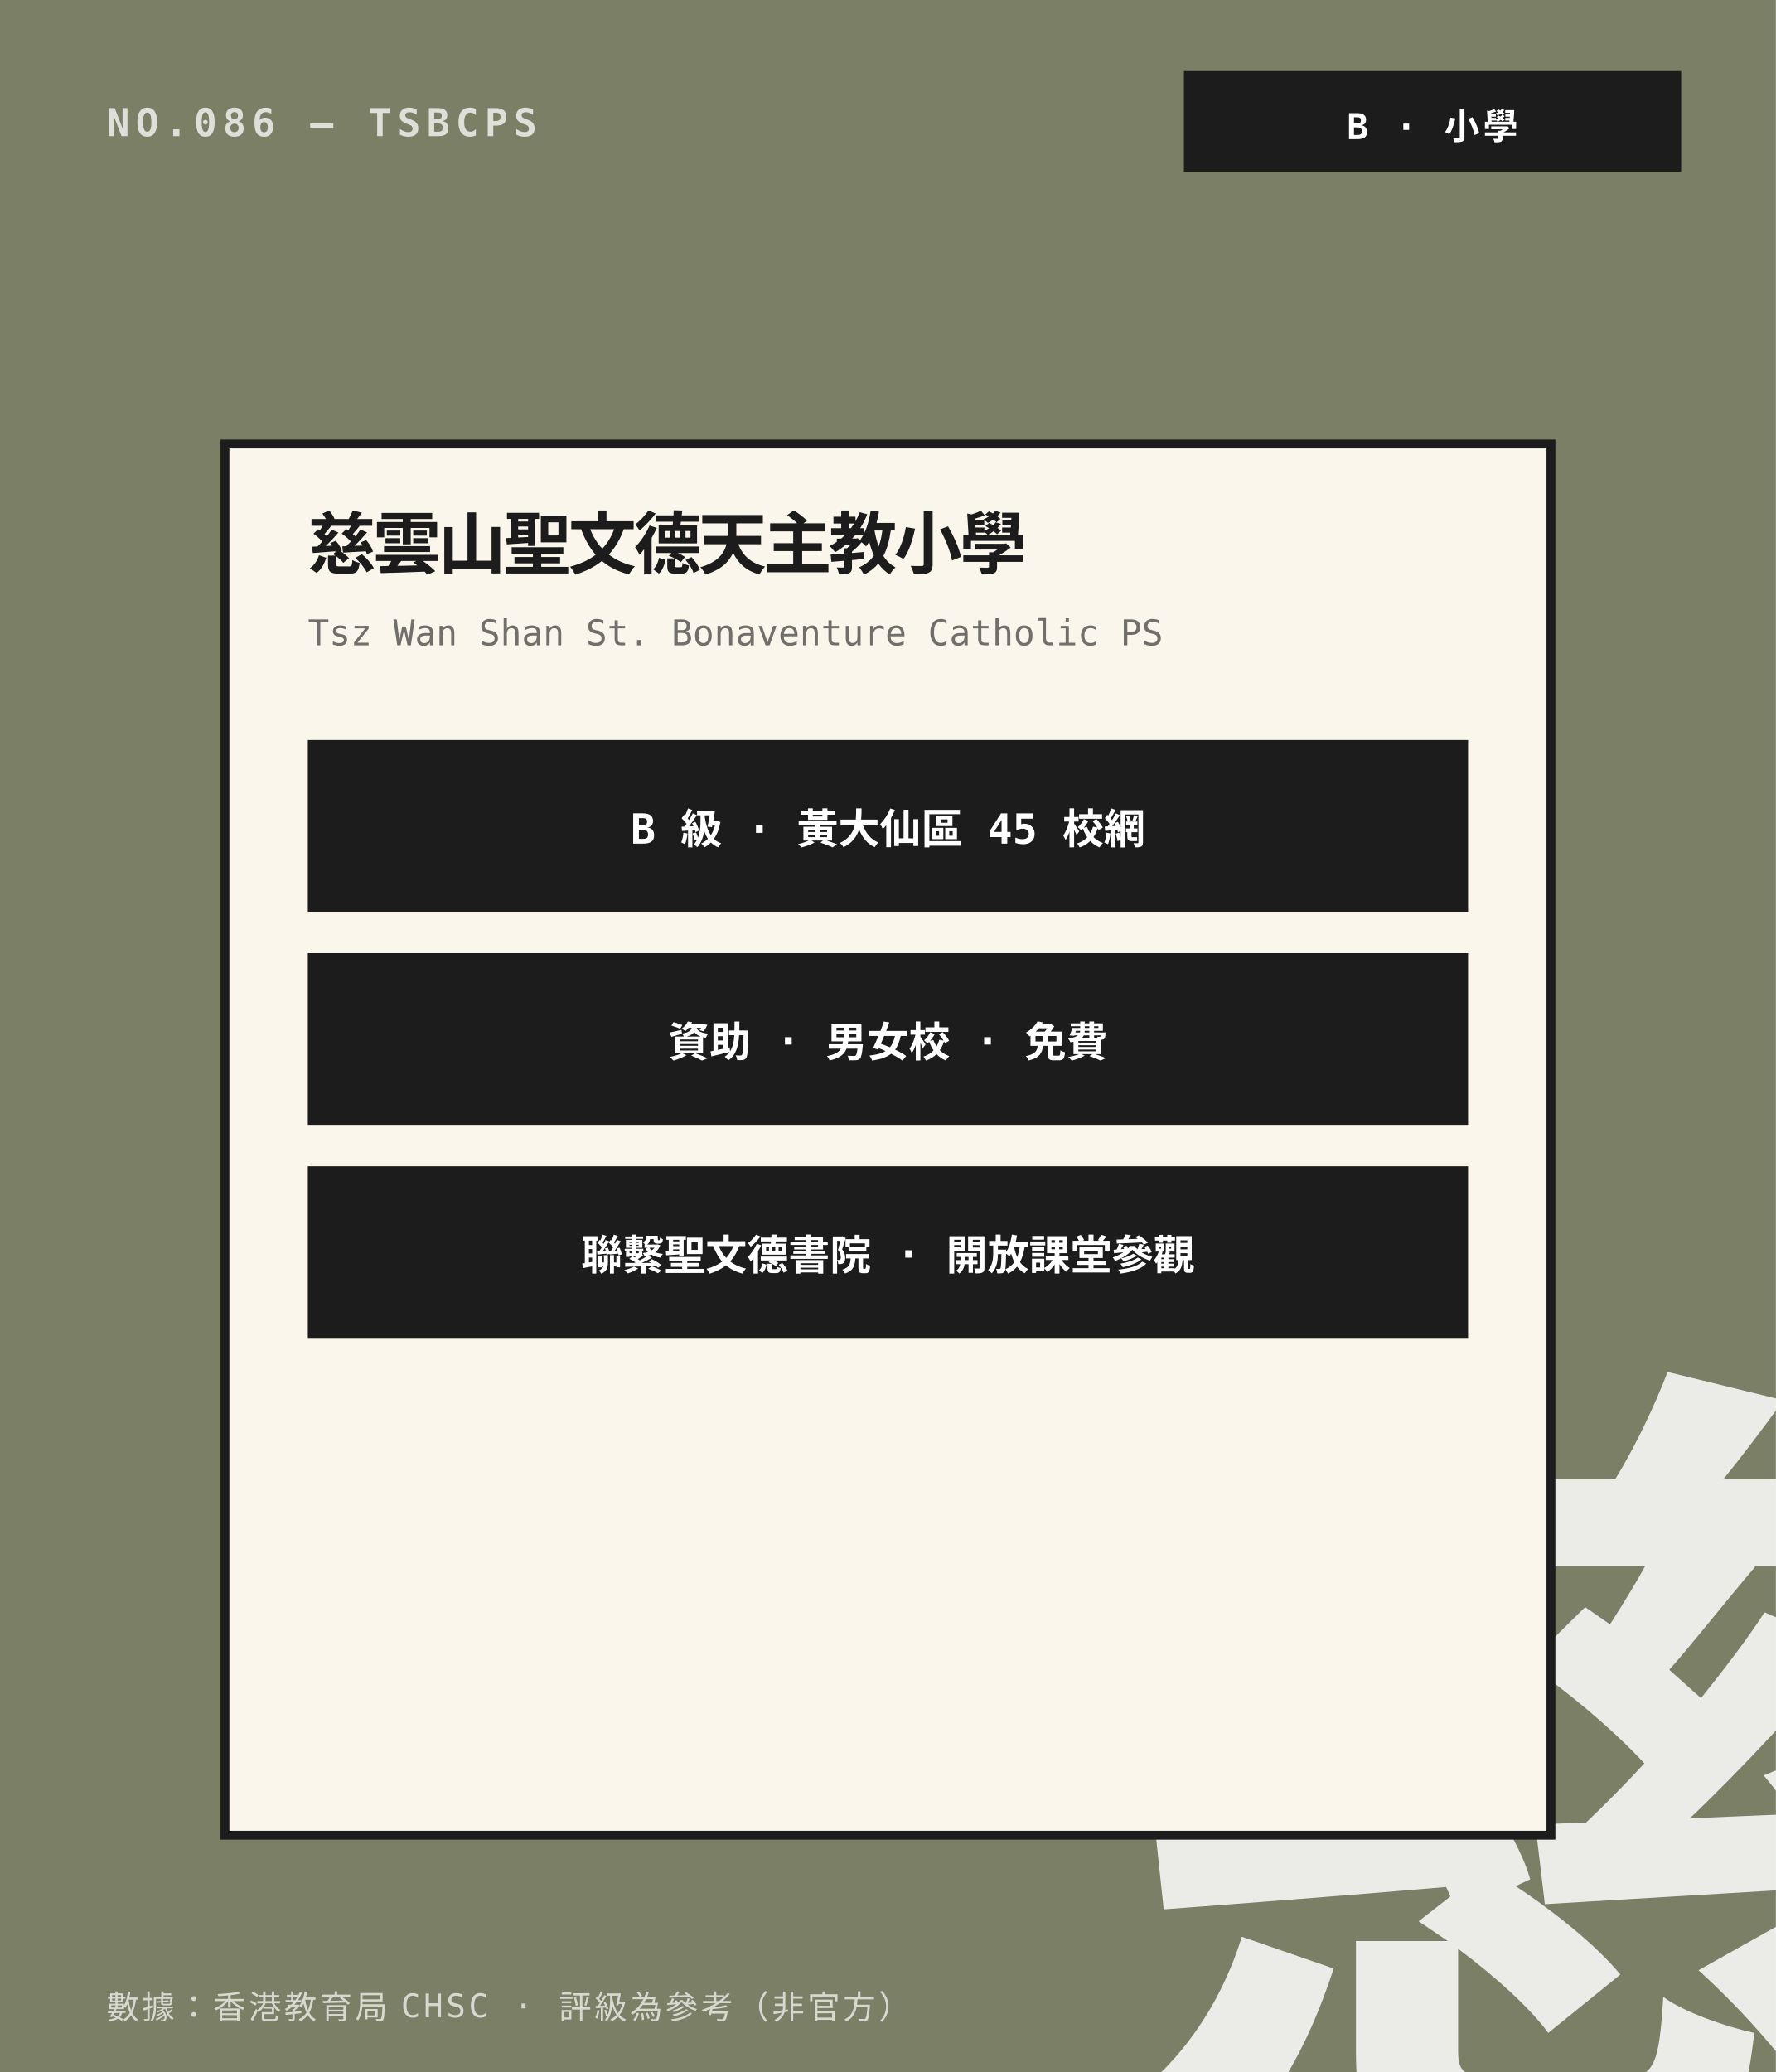
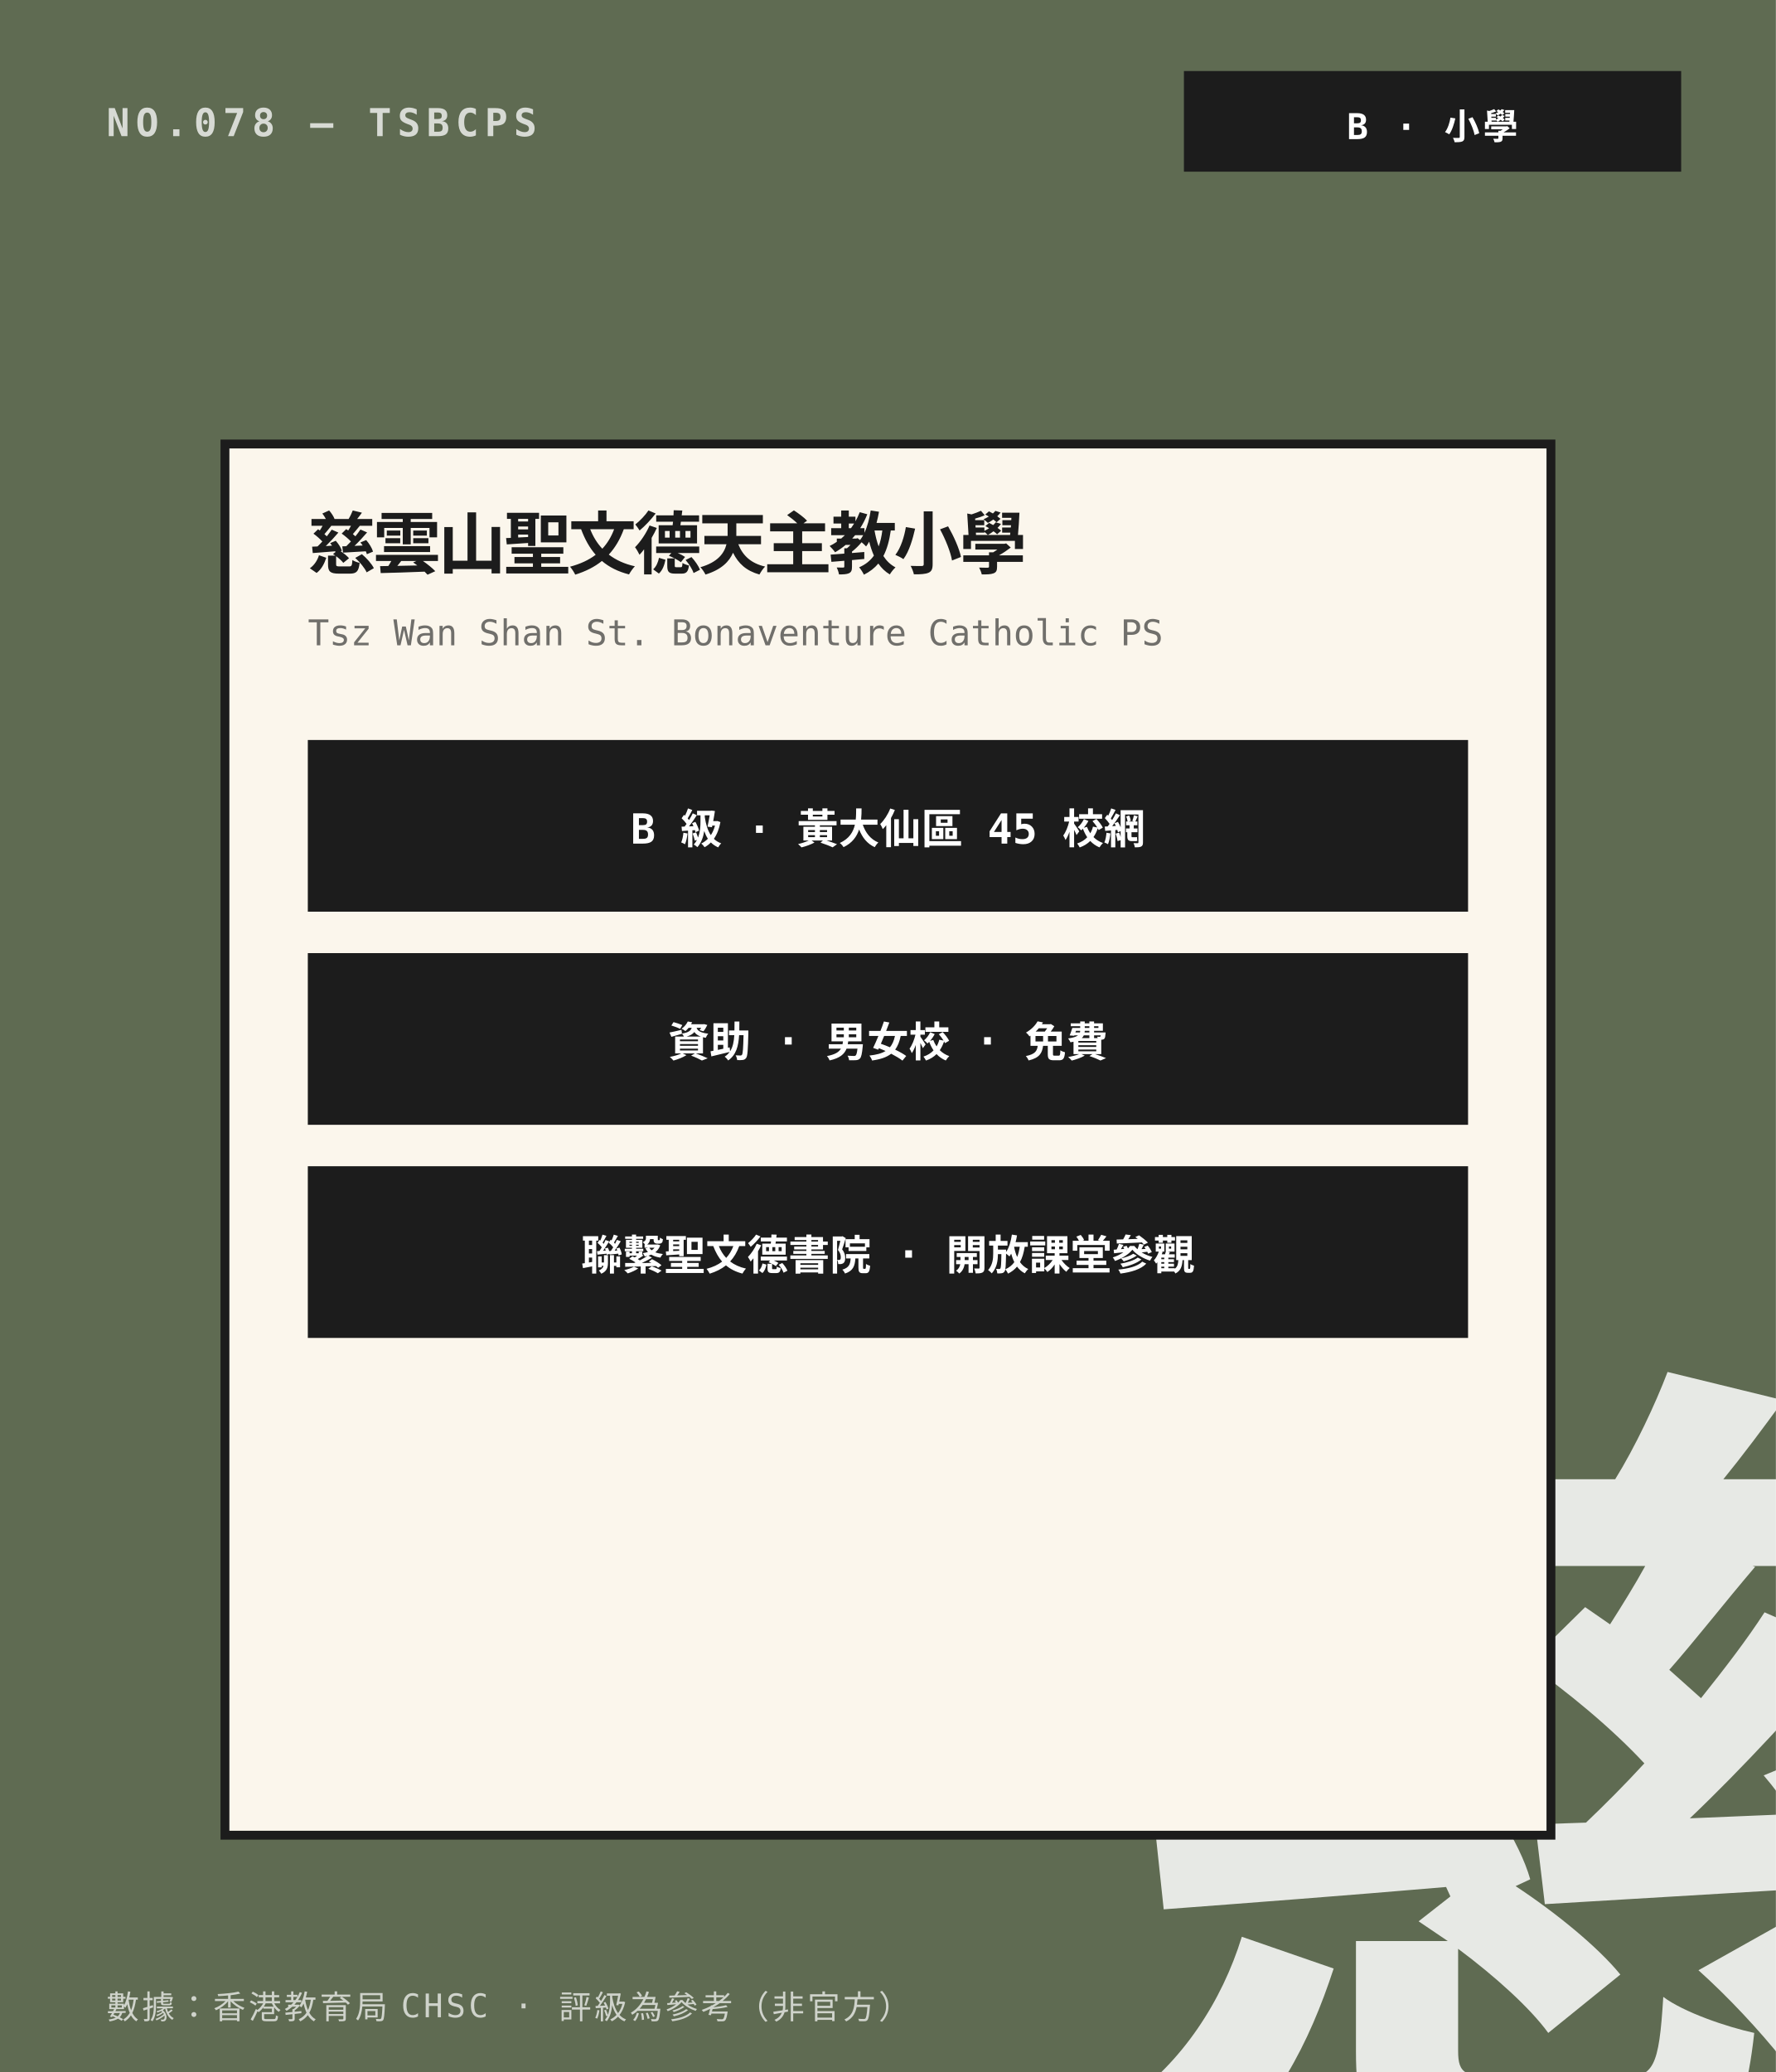
<svg xmlns="http://www.w3.org/2000/svg" width="600" height="700" viewBox="0 0 600 700">
-   <rect width="600" height="700" fill="#7A7F66" />
+   <rect width="600" height="700" fill="#5F6B52" />
  <rect x="400" y="24" width="168" height="34" fill="#1C1C1C" />
  <text x="484" y="47" text-anchor="middle" font-family="ui-monospace, Menlo, monospace" font-size="12" font-weight="800" fill="#FFFFFF" letter-spacing="1">B · 小學</text>
  <text x="372" y="710" font-family="Georgia, 'Times New Roman', serif" font-size="290" font-weight="800" fill="rgba(255,255,255,.85)" letter-spacing="-16">慈</text>
-   <text x="36" y="46" font-family="ui-monospace, Menlo, monospace" font-size="13" font-weight="600" fill="rgba(255,255,255,.75)" letter-spacing="2">NO.086 — TSBCPS</text>
+   <text x="36" y="46" font-family="ui-monospace, Menlo, monospace" font-size="13" font-weight="600" fill="rgba(255,255,255,.75)" letter-spacing="2">NO.078 — TSBCPS</text>
  <rect x="76" y="150" width="448" height="470" fill="#FBF6EC" stroke="#1C1C1C" stroke-width="3" />
  <text x="104" y="192" font-family="Georgia, 'Times New Roman', serif" font-size="23" font-weight="800" fill="#1C1C1C" letter-spacing="-1">慈雲山聖文德天主教小學</text>
  <text x="104" y="218" font-family="ui-monospace, Menlo, monospace" font-size="12" fill="rgba(28,28,28,.62)">Tsz Wan Shan St. Bonaventure Catholic PS</text>
  <rect x="104" y="250" width="392" height="58" fill="#1C1C1C" />
  <text x="300" y="285" text-anchor="middle" font-family="ui-monospace, Menlo, monospace" font-size="14" font-weight="800" fill="#FFFFFF">B 級 · 黃大仙區 45 校網</text>
  <rect x="104" y="322" width="392" height="58" fill="#1C1C1C" />
  <text x="300" y="357" text-anchor="middle" font-family="ui-monospace, Menlo, monospace" font-size="14" font-weight="800" fill="#FFFFFF">資助 · 男女校 · 免費</text>
  <rect x="104" y="394" width="392" height="58" fill="#1C1C1C" />
  <text x="300" y="429" text-anchor="middle" font-family="ui-monospace, Menlo, monospace" font-size="14" font-weight="800" fill="#FFFFFF">聯繫聖文德書院 · 開放課堂參觀</text>
  <text x="36" y="682" font-family="ui-monospace, Menlo, monospace" font-size="11" fill="rgba(255,255,255,.7)" letter-spacing="1">數據：香港教育局 CHSC · 評級為參考（非官方）</text>
</svg>
